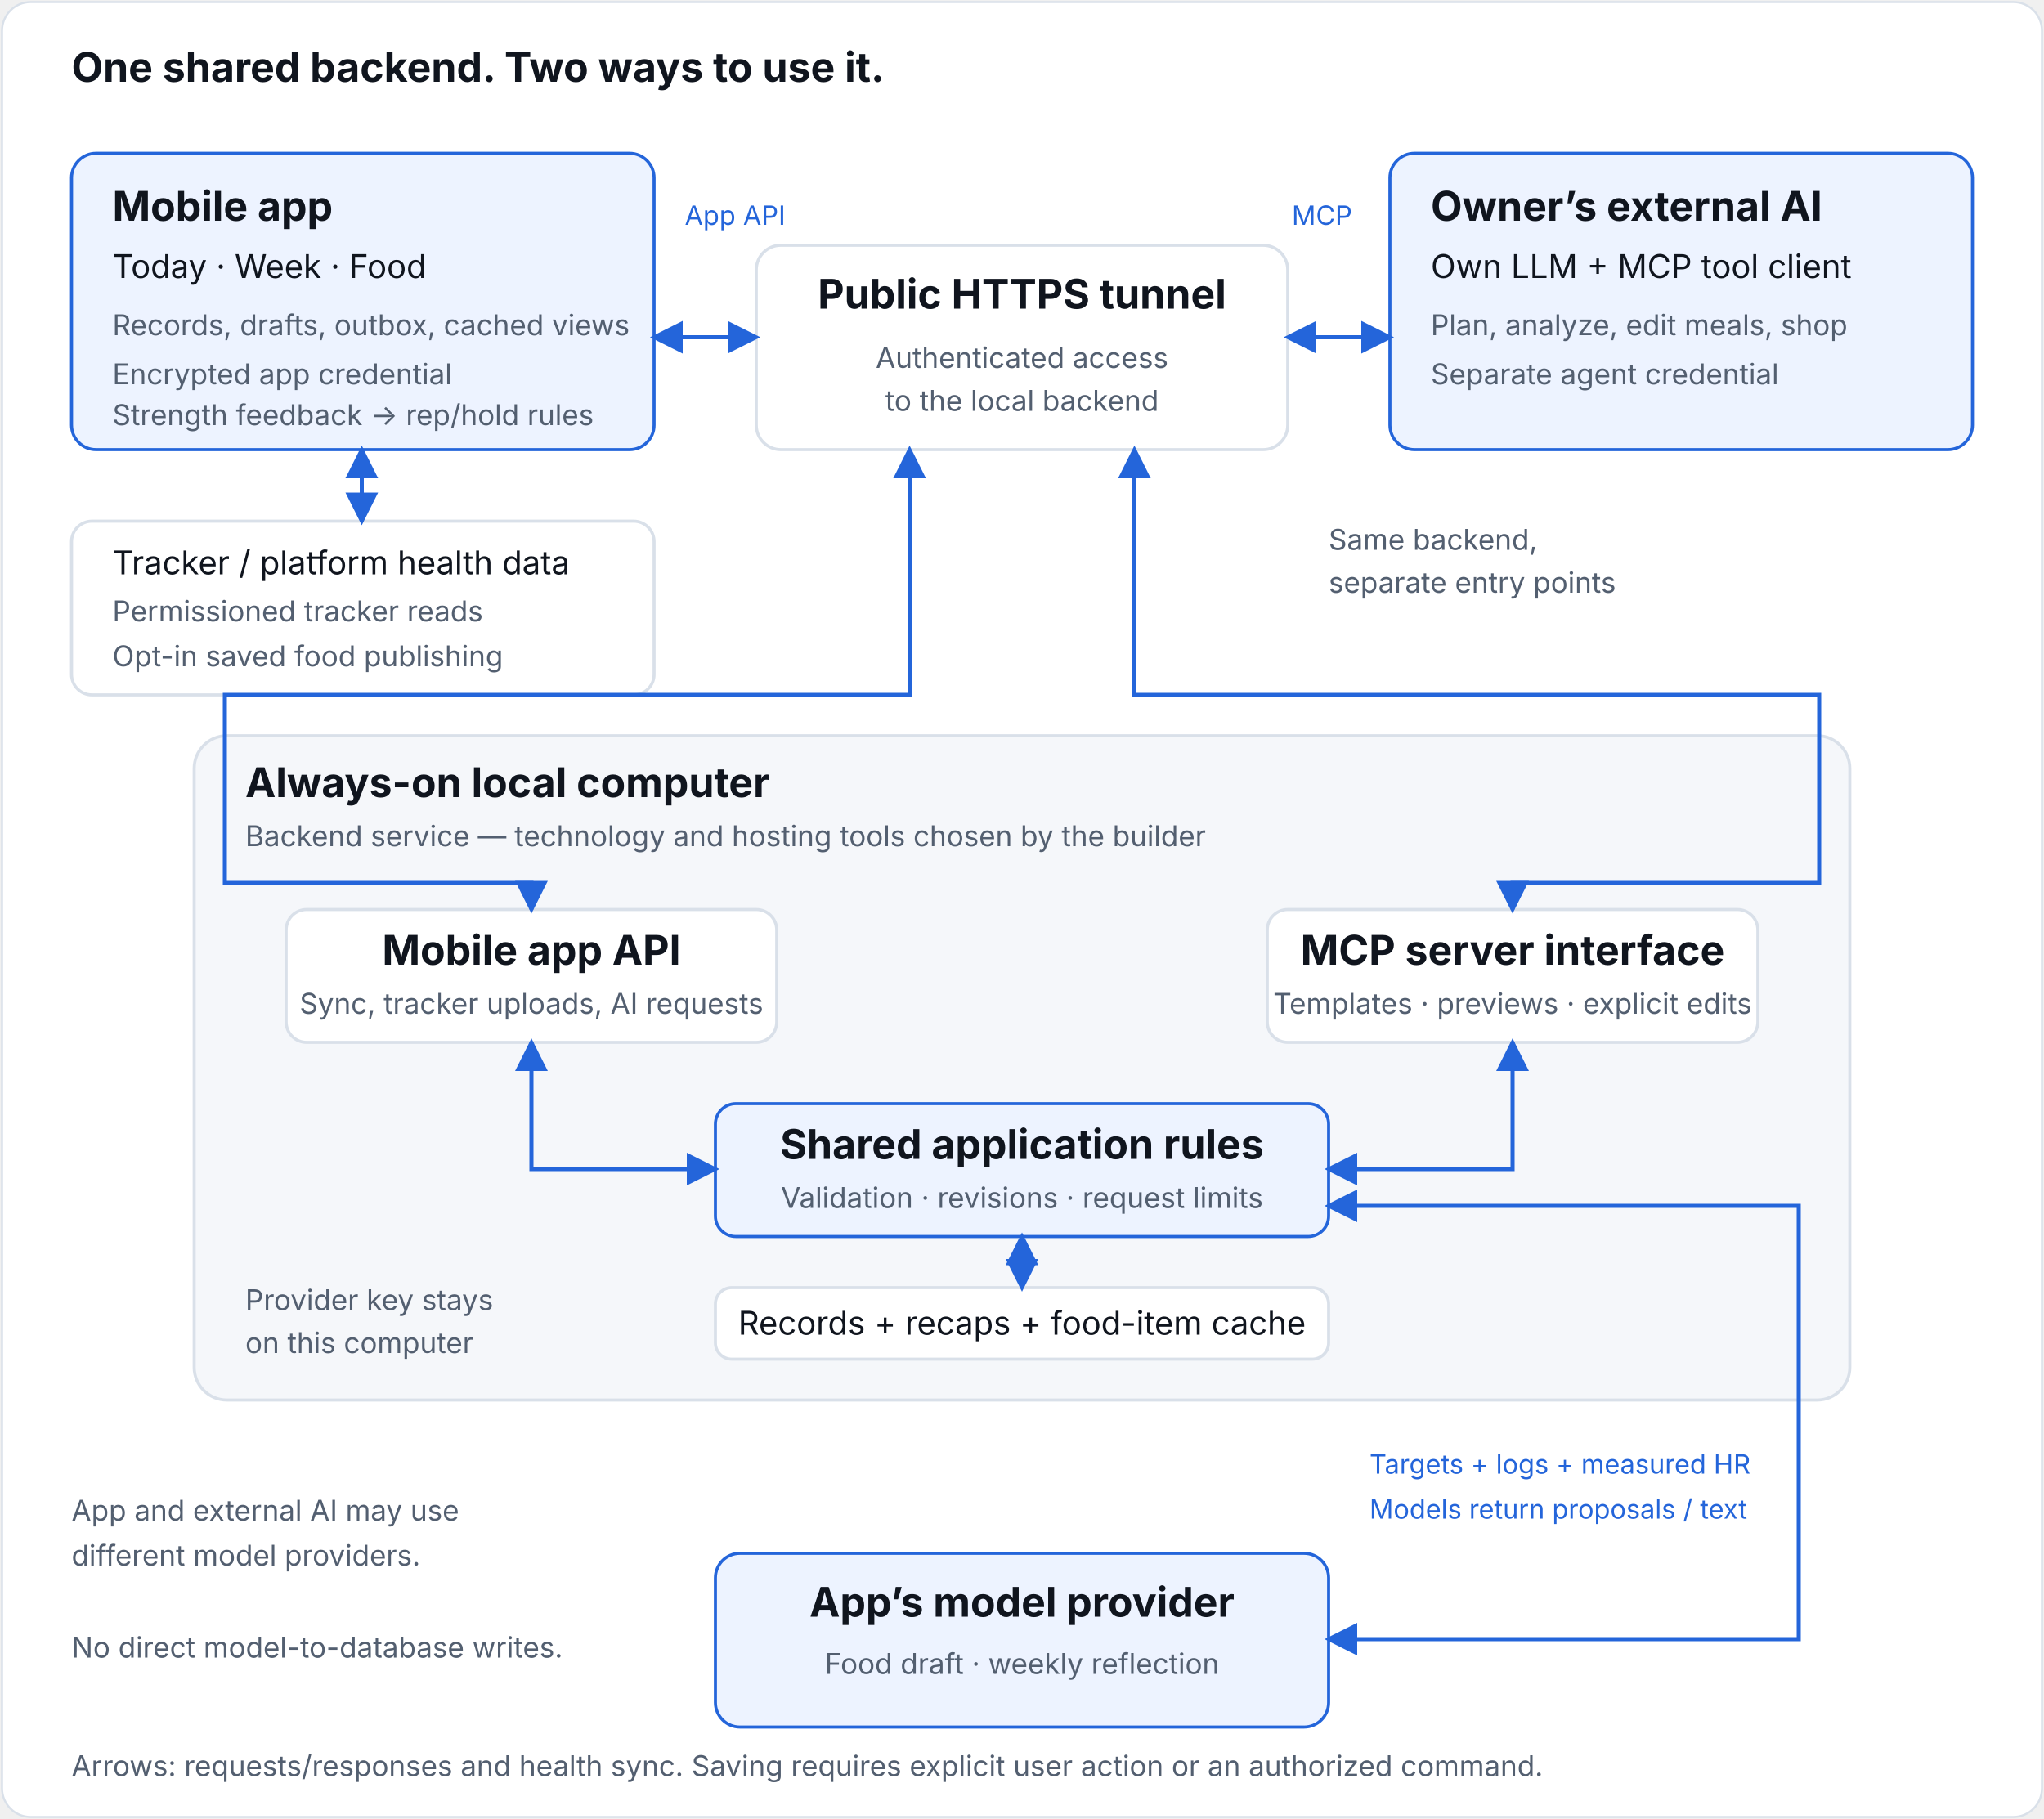
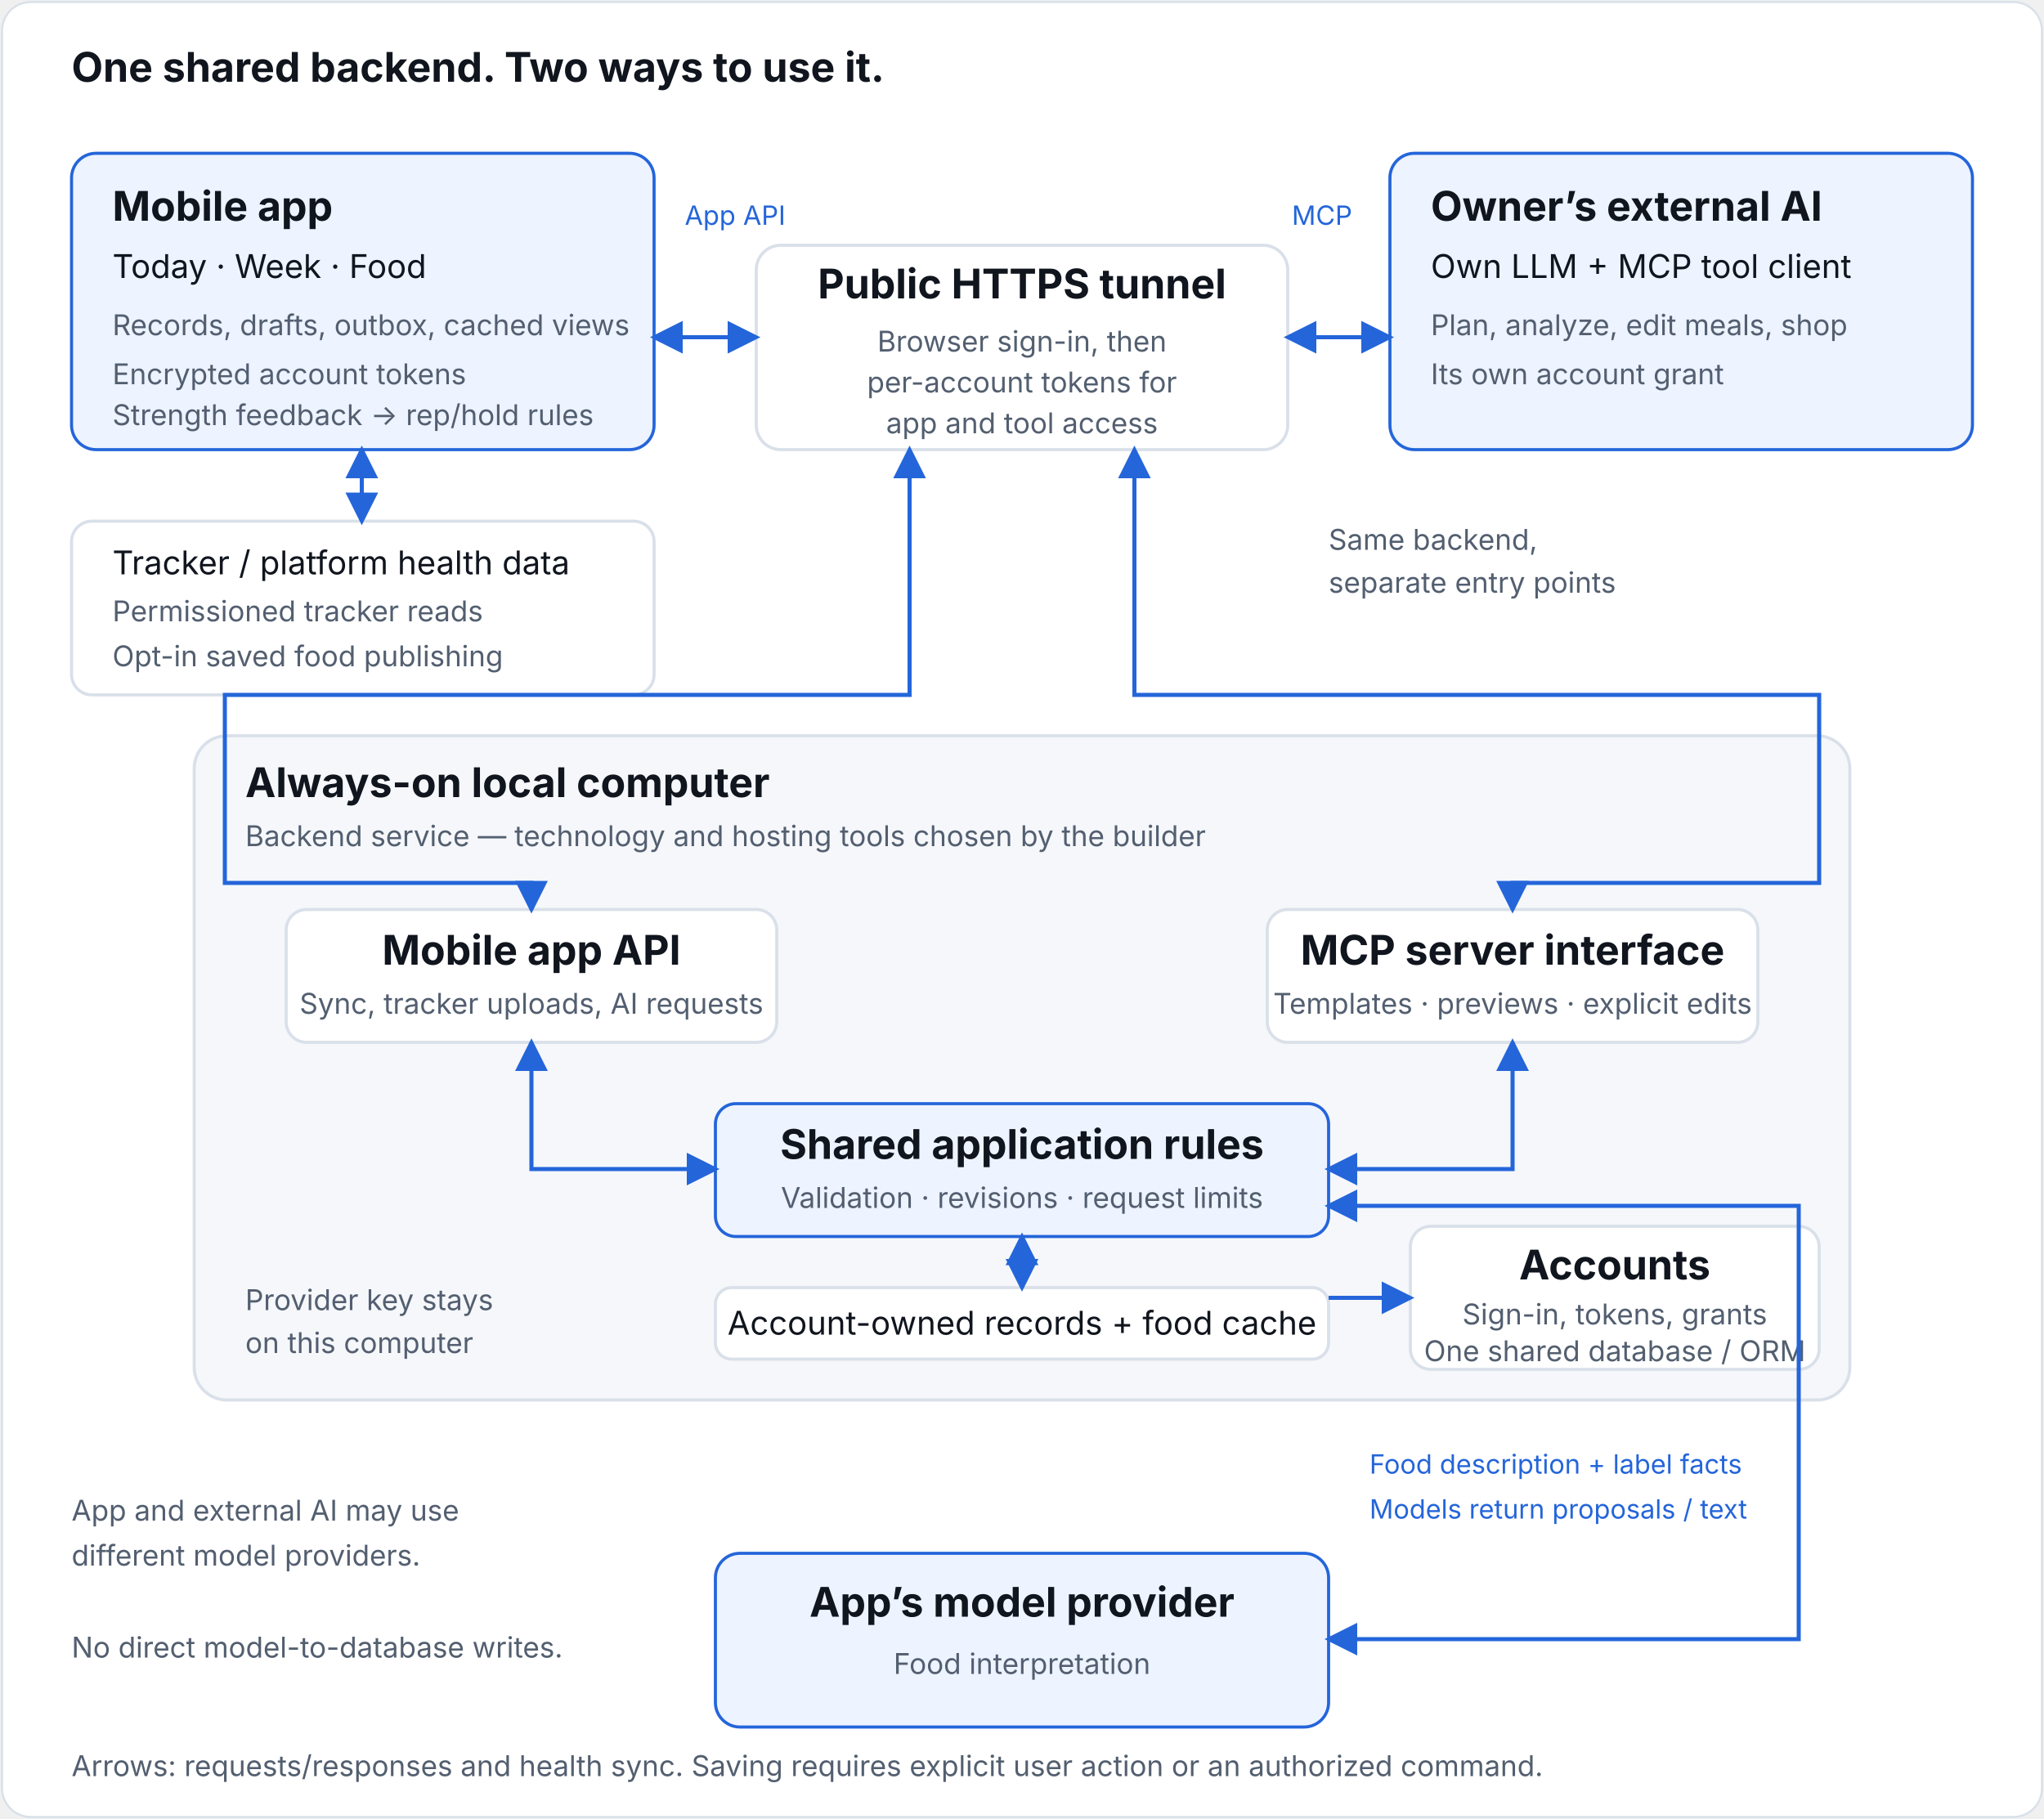
<svg xmlns="http://www.w3.org/2000/svg" viewBox="0 0 1000 890" role="img" aria-labelledby="title desc">
  <defs>
    <marker id="arrow" markerWidth="8" markerHeight="8" refX="7" refY="4" orient="auto-start-reverse">
      <path d="M0 0L8 4L0 8Z" fill="#2465da" />
    </marker>
  </defs>
  <style>text{font-family:system-ui,-apple-system,sans-serif;fill:#10151e;font-size:16px}.head{font-size:20px;font-weight:650}.small{font-size:14px;fill:#535f70}.label{font-size:13px;fill:#2465da}.box{fill:#fff;stroke:#d9e0e9;stroke-width:1.5}.blue{fill:#edf3ff;stroke:#2465da;stroke-width:1.5}.edge{fill:none;stroke:#2465da;stroke-width:2;marker-start:url(#arrow);marker-end:url(#arrow)}.one{fill:none;stroke:#2465da;stroke-width:2;marker-end:url(#arrow)}</style>
  <rect x="1" y="1" width="998" height="888" rx="14" fill="#fff" stroke="#d9e0e9" />
  <text x="35" y="40" class="head">One shared backend. Two ways to use it.</text>
  <rect x="35" y="75" width="285" height="145" rx="12" class="blue" />
  <text x="55" y="108" class="head">Mobile app</text>
  <text x="55" y="136">Today · Week · Food</text>
  <text x="55" y="164" class="small">Records, drafts, outbox, cached views</text>
-   <text x="55" y="188" class="small">Encrypted app credential</text>
+   <text x="55" y="188" class="small">Encrypted account tokens</text>
  <text x="55" y="208" class="small">Strength feedback → rep/hold rules</text>
  <rect x="680" y="75" width="285" height="145" rx="12" class="blue" />
  <text x="700" y="108" class="head">Owner’s external AI</text>
  <text x="700" y="136">Own LLM + MCP tool client</text>
  <text x="700" y="164" class="small">Plan, analyze, edit meals, shop</text>
-   <text x="700" y="188" class="small">Separate agent credential</text>
+   <text x="700" y="188" class="small">Its own account grant</text>
  <rect x="370" y="120" width="260" height="100" rx="12" class="box" />
-   <text x="500" y="151" text-anchor="middle" class="head">Public HTTPS tunnel</text>
-   <text x="500" y="180" text-anchor="middle" class="small">Authenticated access</text>
-   <text x="500" y="201" text-anchor="middle" class="small">to the local backend</text>
+   <text x="500" y="146" text-anchor="middle" class="head">Public HTTPS tunnel</text>
+   <text x="500" y="172" text-anchor="middle" class="small">Browser sign-in, then</text>
+   <text x="500" y="192" text-anchor="middle" class="small">per-account tokens for</text>
+   <text x="500" y="212" text-anchor="middle" class="small">app and tool access</text>
  <path d="M320 165H370" class="edge" />
  <path d="M630 165H680" class="edge" />
  <text x="335" y="110" class="label">App API</text>
  <text x="632" y="110" class="label">MCP</text>
  <rect x="35" y="255" width="285" height="85" rx="10" class="box" />
  <text x="55" y="281">Tracker / platform health data</text>
  <text x="55" y="304" class="small">Permissioned tracker reads</text>
  <text x="55" y="326" class="small">Opt-in saved food publishing</text>
  <path d="M177 255V220" class="edge" />
  <rect x="95" y="360" width="810" height="325" rx="16" fill="#f5f7fa" stroke="#d9e0e9" stroke-width="1.5" />
  <text x="120" y="390" class="head">Always-on local computer</text>
  <text x="120" y="414" class="small">Backend service — technology and hosting tools chosen by the builder</text>
  <rect x="140" y="445" width="240" height="65" rx="10" class="box" />
  <text x="260" y="472" text-anchor="middle" class="head">Mobile app API</text>
  <text x="260" y="496" text-anchor="middle" class="small">Sync, tracker uploads, AI requests</text>
  <rect x="620" y="445" width="240" height="65" rx="10" class="box" />
  <text x="740" y="472" text-anchor="middle" class="head">MCP server interface</text>
  <text x="740" y="496" text-anchor="middle" class="small">Templates · previews · explicit edits</text>
  <path d="M445 220V340H110V432H260V445" class="edge" />
  <path d="M555 220V340H890V432H740V445" class="edge" />
  <text x="650" y="269" class="small">Same backend,</text>
  <text x="650" y="290" class="small">separate entry points</text>
  <rect x="350" y="540" width="300" height="65" rx="10" class="blue" />
  <text x="500" y="567" text-anchor="middle" class="head">Shared application rules</text>
  <text x="500" y="591" text-anchor="middle" class="small">Validation · revisions · request limits</text>
  <path d="M260 510V572H350" class="edge" />
  <path d="M740 510V572H650" class="edge" />
  <rect x="350" y="630" width="300" height="35" rx="8" class="box" />
-   <text x="500" y="653" text-anchor="middle">Records + recaps + food-item cache</text>
+   <text x="500" y="653" text-anchor="middle">Account-owned records + food cache</text>
  <path d="M500 605V630" class="edge" />
+   <rect x="690" y="600" width="200" height="70" rx="10" class="box" />
+   <text x="790" y="626" text-anchor="middle" class="head">Accounts</text>
+   <text x="790" y="648" text-anchor="middle" class="small">Sign-in, tokens, grants</text>
+   <text x="790" y="666" text-anchor="middle" class="small">One shared database / ORM</text>
+   <path d="M650 635H690" class="one" />
  <text x="120" y="641" class="small">Provider key stays</text>
  <text x="120" y="662" class="small">on this computer</text>
  <rect x="350" y="760" width="300" height="85" rx="12" class="blue" />
  <text x="500" y="791" text-anchor="middle" class="head">App’s model provider</text>
-   <text x="500" y="819" text-anchor="middle" class="small">Food draft · weekly reflection</text>
+   <text x="500" y="819" text-anchor="middle" class="small">Food interpretation</text>
  <path d="M650 590H880V802H650" class="edge" />
-   <text x="670" y="721" class="label">Targets + logs + measured HR</text>
+   <text x="670" y="721" class="label">Food description + label facts</text>
  <text x="670" y="743" class="label">Models return proposals / text</text>
  <text x="35" y="744" class="small">App and external AI may use</text>
  <text x="35" y="766" class="small">different model providers.</text>
  <text x="35" y="811" class="small">No direct model-to-database writes.</text>
  <text x="35" y="869" class="small">Arrows: requests/responses and health sync. Saving requires explicit user action or an authorized command.</text>
</svg>
